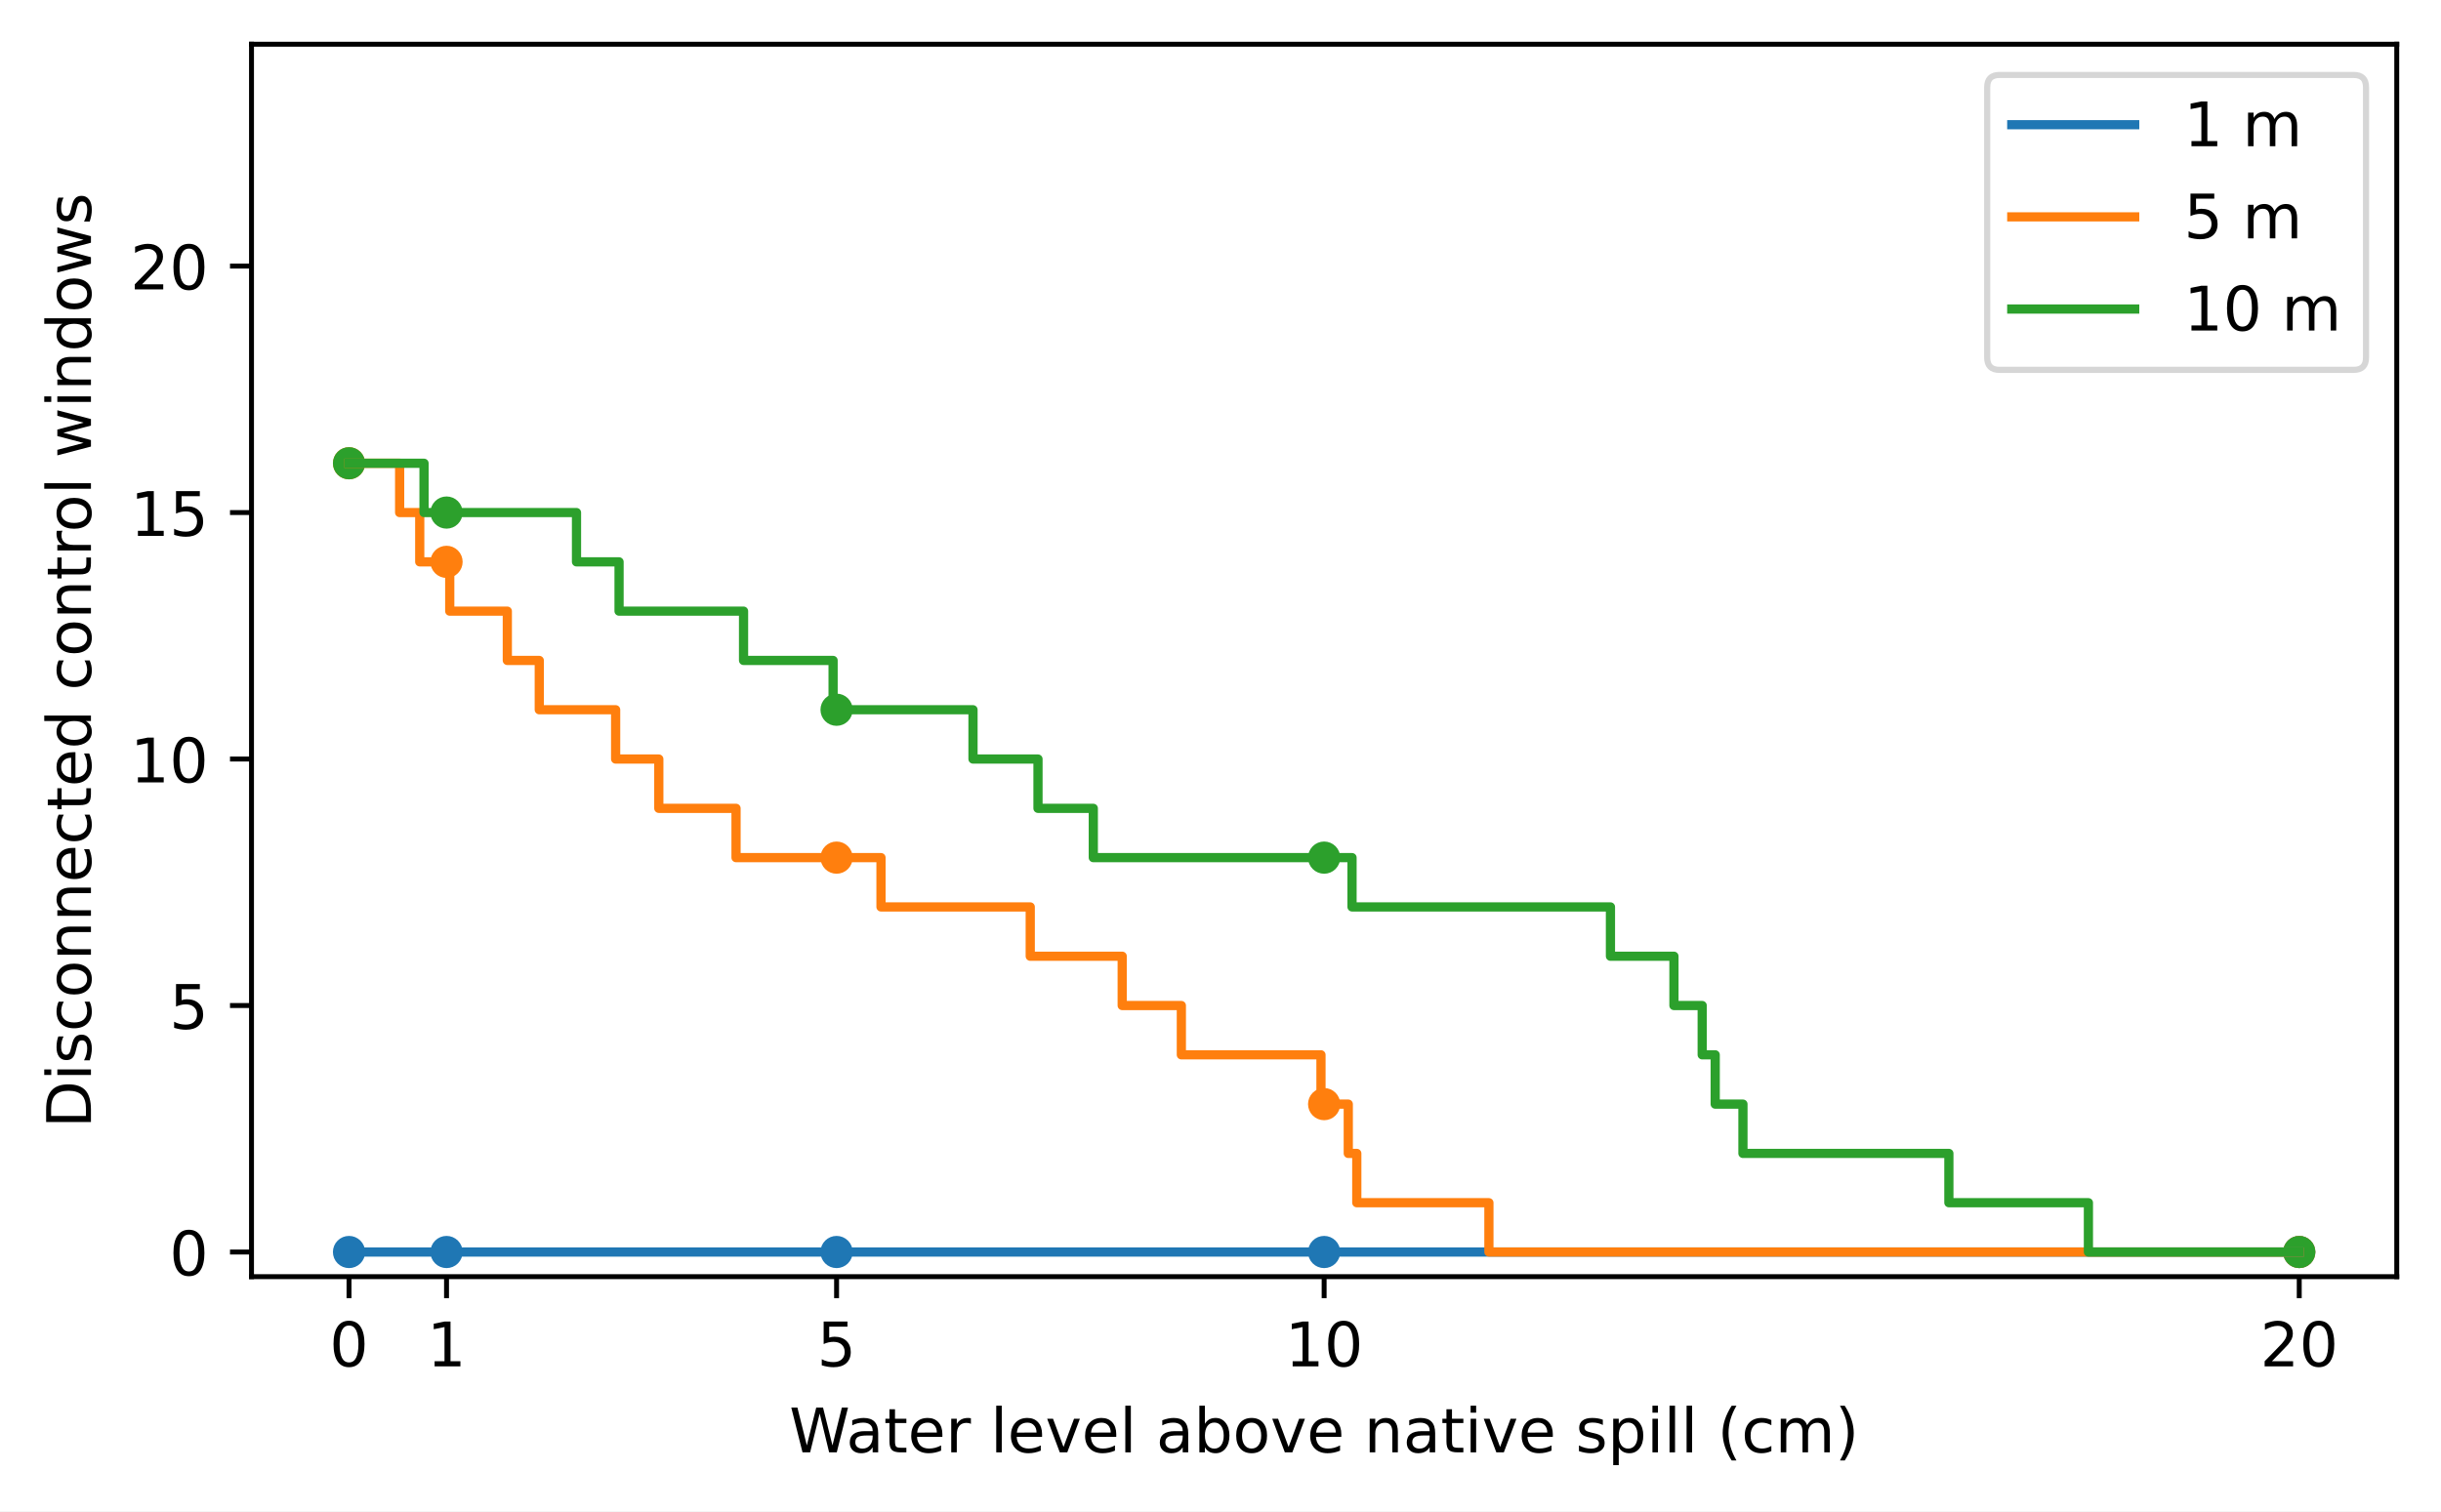
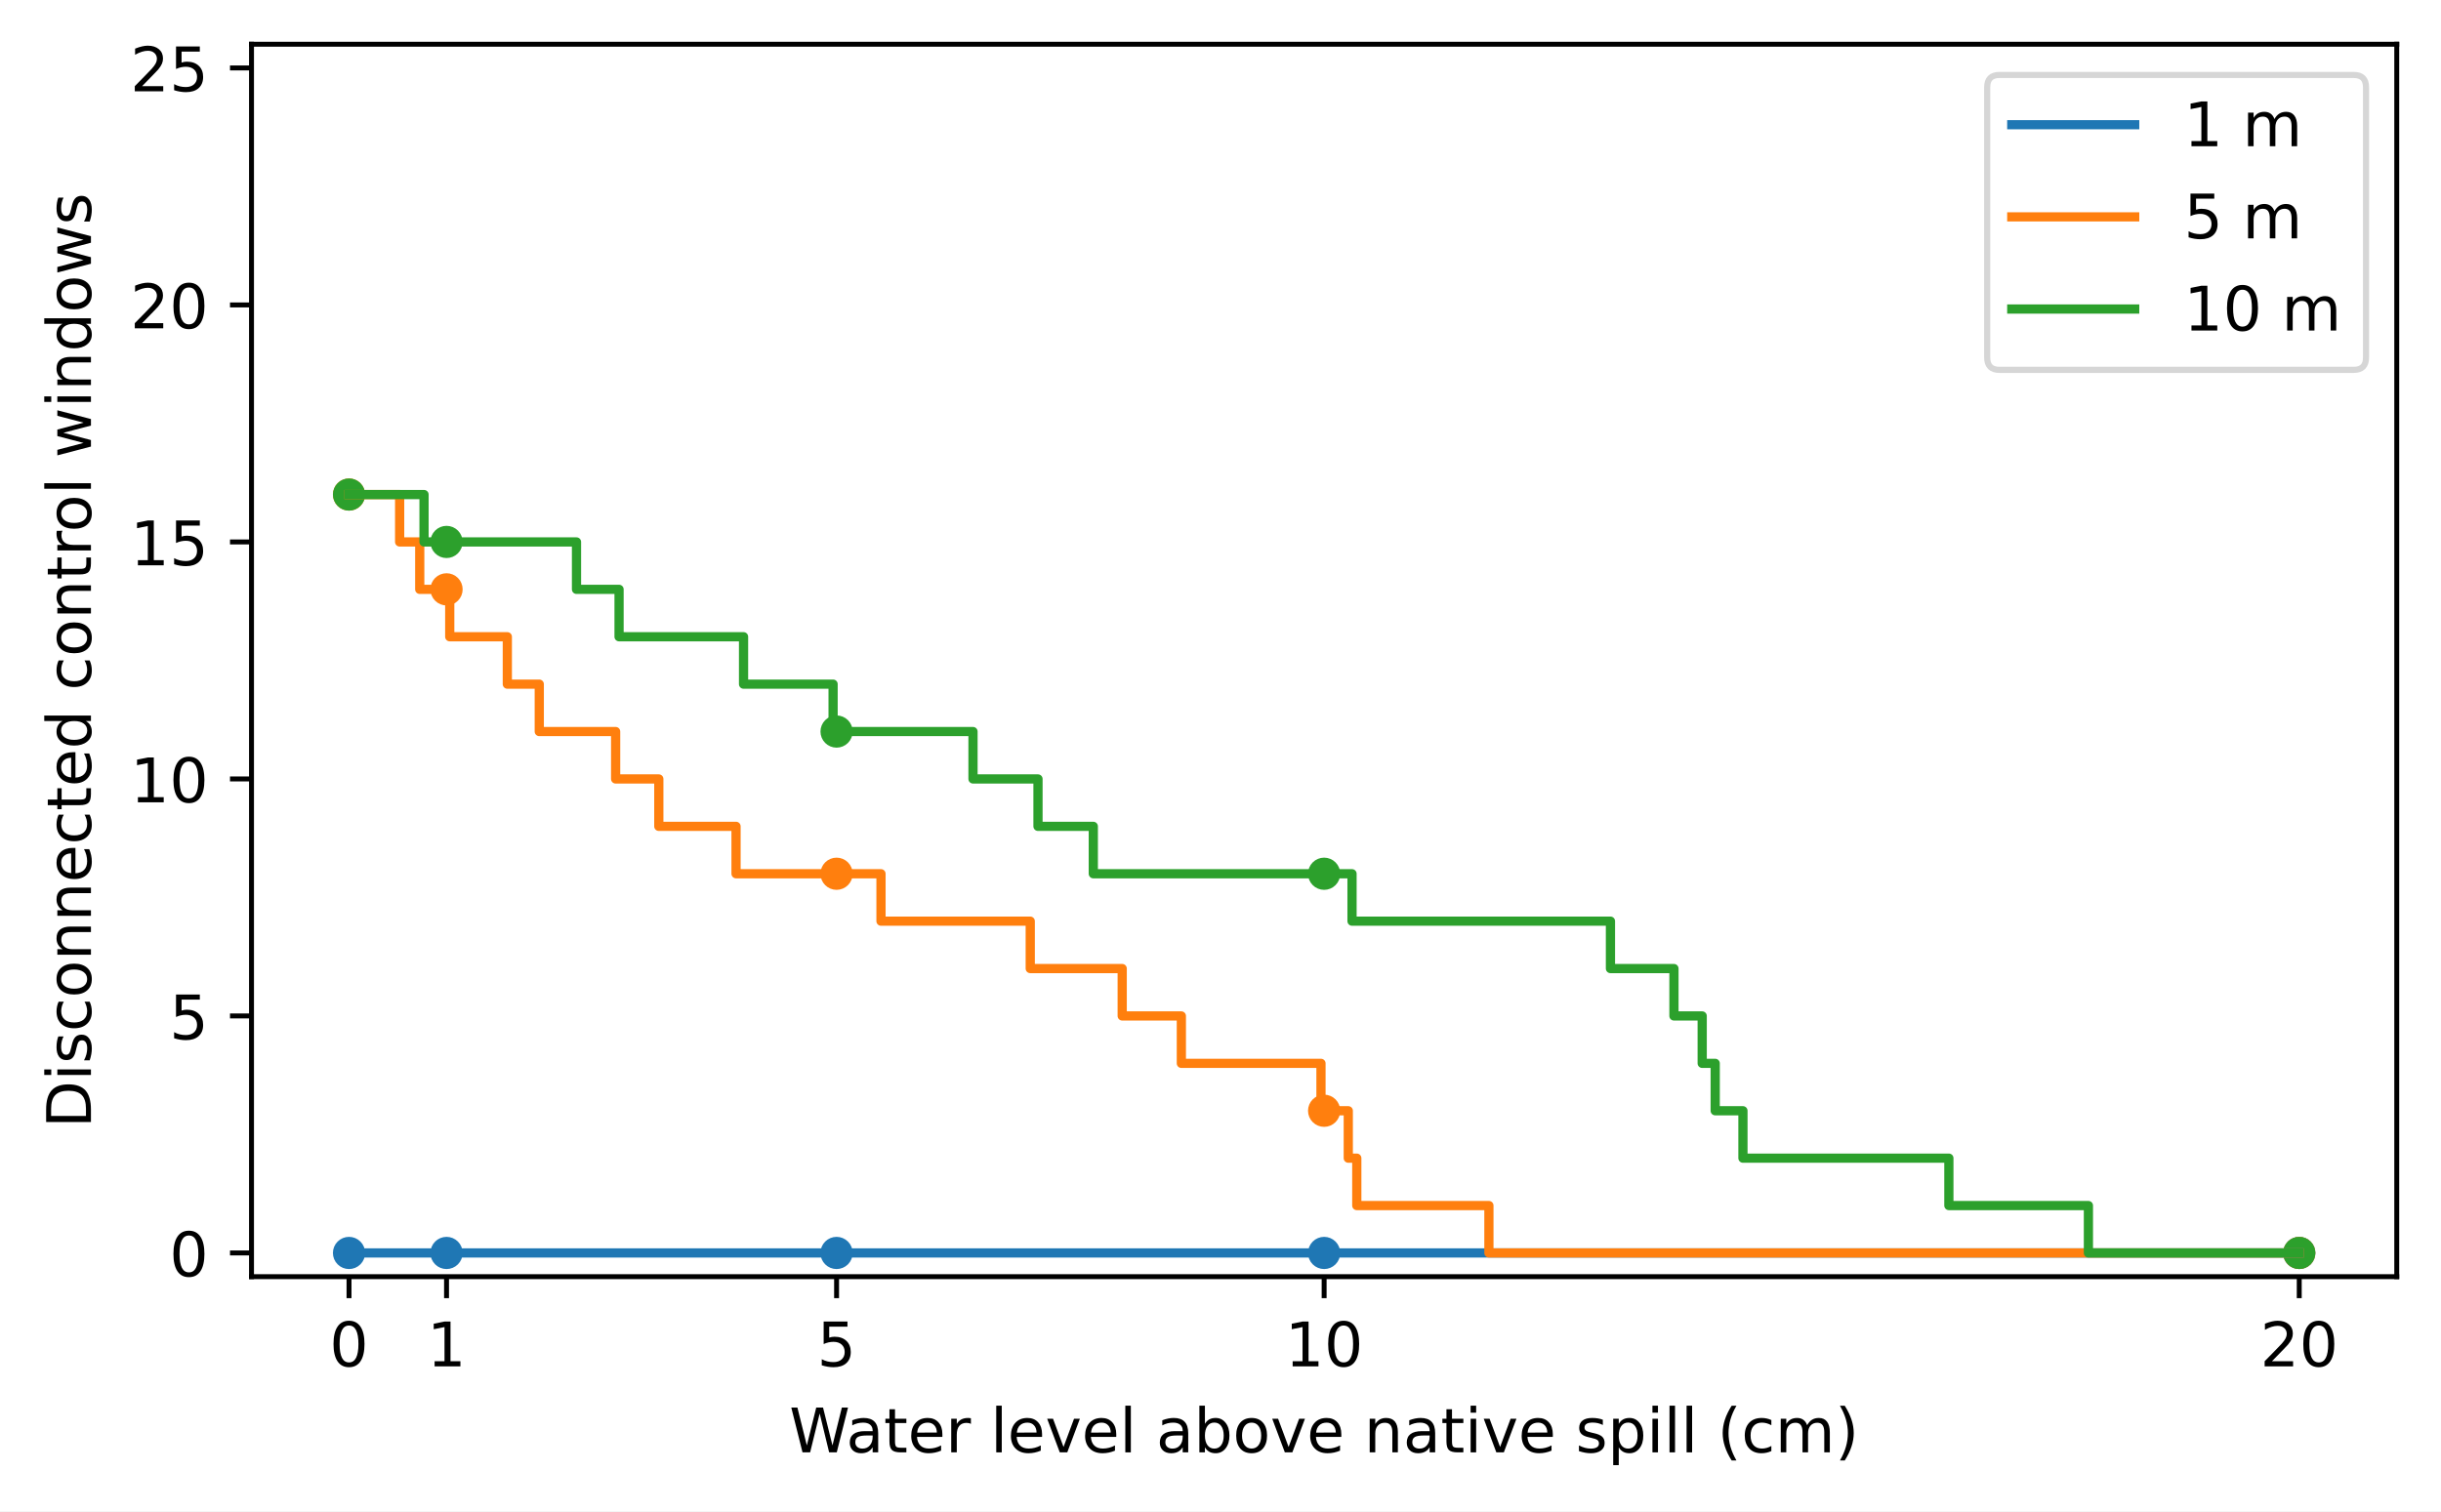
<svg xmlns="http://www.w3.org/2000/svg" xmlns:xlink="http://www.w3.org/1999/xlink" width="397.2pt" height="246pt" viewBox="0 0 397.2 246" version="1.1">
  <defs>
    <style type="text/css">*{stroke-linejoin: round; stroke-linecap: butt}</style>
  </defs>
  <g id="figure_1">
    <g id="patch_1">
      <path d="M 0 246 L 397.2 246 L 397.2 -0 L 0 -0 z " style="fill: #ffffff" />
    </g>
    <g id="axes_1">
      <g id="patch_2">
        <path d="M 40.926 207.799 L 390 207.799 L 390 7.2 L 40.926 7.2 z " style="fill: #ffffff" />
      </g>
      <g id="PathCollection_1">
        <defs>
          <path id="mdd70efaf27" d="M 0 2.121 C 0.563 2.121 1.102 1.898 1.5 1.5 C 1.898 1.102 2.121 0.563 2.121 0 C 2.121 -0.563 1.898 -1.102 1.5 -1.5 C 1.102 -1.898 0.563 -2.121 0 -2.121 C -0.563 -2.121 -1.102 -1.898 -1.5 -1.5 C -1.898 -1.102 -2.121 -0.563 -2.121 0 C -2.121 0.563 -1.898 1.102 -1.5 1.5 C -1.102 1.898 -0.563 2.121 0 2.121 z " style="stroke: #1f77b4" />
        </defs>
        <g clip-path="url(#p0bc6c8d663)">
-           <use xlink:href="#mdd70efaf27" x="56.793" y="203.787" style="fill: #1f77b4; stroke: #1f77b4" />
-           <use xlink:href="#mdd70efaf27" x="72.66" y="203.787" style="fill: #1f77b4; stroke: #1f77b4" />
-           <use xlink:href="#mdd70efaf27" x="136.128" y="203.787" style="fill: #1f77b4; stroke: #1f77b4" />
-           <use xlink:href="#mdd70efaf27" x="215.463" y="203.787" style="fill: #1f77b4; stroke: #1f77b4" />
-           <use xlink:href="#mdd70efaf27" x="374.133" y="203.787" style="fill: #1f77b4; stroke: #1f77b4" />
+           <use xlink:href="#mdd70efaf27" x="56.793" y="203.941" style="fill: #1f77b4; stroke: #1f77b4" />
+           <use xlink:href="#mdd70efaf27" x="72.66" y="203.941" style="fill: #1f77b4; stroke: #1f77b4" />
+           <use xlink:href="#mdd70efaf27" x="136.128" y="203.941" style="fill: #1f77b4; stroke: #1f77b4" />
+           <use xlink:href="#mdd70efaf27" x="215.463" y="203.941" style="fill: #1f77b4; stroke: #1f77b4" />
+           <use xlink:href="#mdd70efaf27" x="374.133" y="203.941" style="fill: #1f77b4; stroke: #1f77b4" />
        </g>
      </g>
      <g id="PathCollection_2">
        <defs>
          <path id="m57344b3917" d="M 0 2.121 C 0.563 2.121 1.102 1.898 1.5 1.5 C 1.898 1.102 2.121 0.563 2.121 0 C 2.121 -0.563 1.898 -1.102 1.5 -1.5 C 1.102 -1.898 0.563 -2.121 0 -2.121 C -0.563 -2.121 -1.102 -1.898 -1.5 -1.5 C -1.898 -1.102 -2.121 -0.563 -2.121 0 C -2.121 0.563 -1.898 1.102 -1.5 1.5 C -1.102 1.898 -0.563 2.121 0 2.121 z " style="stroke: #ff7f0e" />
        </defs>
        <g clip-path="url(#p0bc6c8d663)">
-           <use xlink:href="#m57344b3917" x="56.793" y="75.404" style="fill: #ff7f0e; stroke: #ff7f0e" />
-           <use xlink:href="#m57344b3917" x="72.66" y="91.451" style="fill: #ff7f0e; stroke: #ff7f0e" />
-           <use xlink:href="#m57344b3917" x="136.128" y="139.595" style="fill: #ff7f0e; stroke: #ff7f0e" />
-           <use xlink:href="#m57344b3917" x="215.463" y="179.715" style="fill: #ff7f0e; stroke: #ff7f0e" />
-           <use xlink:href="#m57344b3917" x="374.133" y="203.787" style="fill: #ff7f0e; stroke: #ff7f0e" />
+           <use xlink:href="#m57344b3917" x="56.793" y="80.496" style="fill: #ff7f0e; stroke: #ff7f0e" />
+           <use xlink:href="#m57344b3917" x="72.66" y="95.926" style="fill: #ff7f0e; stroke: #ff7f0e" />
+           <use xlink:href="#m57344b3917" x="136.128" y="142.218" style="fill: #ff7f0e; stroke: #ff7f0e" />
+           <use xlink:href="#m57344b3917" x="215.463" y="180.795" style="fill: #ff7f0e; stroke: #ff7f0e" />
+           <use xlink:href="#m57344b3917" x="374.133" y="203.941" style="fill: #ff7f0e; stroke: #ff7f0e" />
        </g>
      </g>
      <g id="PathCollection_3">
        <defs>
          <path id="mb2ebdf1edf" d="M 0 2.121 C 0.563 2.121 1.102 1.898 1.5 1.5 C 1.898 1.102 2.121 0.563 2.121 0 C 2.121 -0.563 1.898 -1.102 1.5 -1.5 C 1.102 -1.898 0.563 -2.121 0 -2.121 C -0.563 -2.121 -1.102 -1.898 -1.5 -1.5 C -1.898 -1.102 -2.121 -0.563 -2.121 0 C -2.121 0.563 -1.898 1.102 -1.5 1.5 C -1.102 1.898 -0.563 2.121 0 2.121 z " style="stroke: #2ca02c" />
        </defs>
        <g clip-path="url(#p0bc6c8d663)">
-           <use xlink:href="#mb2ebdf1edf" x="56.793" y="75.404" style="fill: #2ca02c; stroke: #2ca02c" />
-           <use xlink:href="#mb2ebdf1edf" x="72.66" y="83.428" style="fill: #2ca02c; stroke: #2ca02c" />
-           <use xlink:href="#mb2ebdf1edf" x="136.128" y="115.523" style="fill: #2ca02c; stroke: #2ca02c" />
-           <use xlink:href="#mb2ebdf1edf" x="215.463" y="139.595" style="fill: #2ca02c; stroke: #2ca02c" />
-           <use xlink:href="#mb2ebdf1edf" x="374.133" y="203.787" style="fill: #2ca02c; stroke: #2ca02c" />
+           <use xlink:href="#mb2ebdf1edf" x="56.793" y="80.496" style="fill: #2ca02c; stroke: #2ca02c" />
+           <use xlink:href="#mb2ebdf1edf" x="72.66" y="88.211" style="fill: #2ca02c; stroke: #2ca02c" />
+           <use xlink:href="#mb2ebdf1edf" x="136.128" y="119.072" style="fill: #2ca02c; stroke: #2ca02c" />
+           <use xlink:href="#mb2ebdf1edf" x="215.463" y="142.218" style="fill: #2ca02c; stroke: #2ca02c" />
+           <use xlink:href="#mb2ebdf1edf" x="374.133" y="203.941" style="fill: #2ca02c; stroke: #2ca02c" />
        </g>
      </g>
      <g id="matplotlib.axis_1">
        <g id="xtick_1">
          <g id="line2d_1">
            <defs>
              <path id="maac7395d80" d="M 0 0 L 0 3.5 " style="stroke: #000000; stroke-width: 0.8" />
            </defs>
            <g>
              <use xlink:href="#maac7395d80" x="56.793" y="207.799" style="stroke: #000000; stroke-width: 0.8" />
            </g>
          </g>
          <g id="text_1">
            <g transform="translate(53.61152 222.3964) scale(0.1 -0.1)">
              <defs>
                <path id="DejaVuSans-13" d="M 2034 4250 Q 1547 4250 1301 3770 Q 1056 3291 1056 2328 Q 1056 1369 1301 889 Q 1547 409 2034 409 Q 2525 409 2770 889 Q 3016 1369 3016 2328 Q 3016 3291 2770 3770 Q 2525 4250 2034 4250 z M 2034 4750 Q 2819 4750 3233 4129 Q 3647 3509 3647 2328 Q 3647 1150 3233 529 Q 2819 -91 2034 -91 Q 1250 -91 836 529 Q 422 1150 422 2328 Q 422 3509 836 4129 Q 1250 4750 2034 4750 z " transform="scale(0.015625)" />
              </defs>
              <use xlink:href="#DejaVuSans-13" />
            </g>
          </g>
        </g>
        <g id="xtick_2">
          <g id="line2d_2">
            <g>
              <use xlink:href="#maac7395d80" x="72.66" y="207.799" style="stroke: #000000; stroke-width: 0.8" />
            </g>
          </g>
          <g id="text_2">
            <g transform="translate(69.47851 222.3964) scale(0.1 -0.1)">
              <defs>
                <path id="DejaVuSans-14" d="M 794 531 L 1825 531 L 1825 4091 L 703 3866 L 703 4441 L 1819 4666 L 2450 4666 L 2450 531 L 3481 531 L 3481 0 L 794 0 L 794 531 z " transform="scale(0.015625)" />
              </defs>
              <use xlink:href="#DejaVuSans-14" />
            </g>
          </g>
        </g>
        <g id="xtick_3">
          <g id="line2d_3">
            <g>
              <use xlink:href="#maac7395d80" x="136.128" y="207.799" style="stroke: #000000; stroke-width: 0.8" />
            </g>
          </g>
          <g id="text_3">
            <g transform="translate(132.9465 222.3964) scale(0.1 -0.1)">
              <defs>
                <path id="DejaVuSans-18" d="M 691 4666 L 3169 4666 L 3169 4134 L 1269 4134 L 1269 2991 Q 1406 3038 1543 3061 Q 1681 3084 1819 3084 Q 2600 3084 3056 2656 Q 3513 2228 3513 1497 Q 3513 744 3044 326 Q 2575 -91 1722 -91 Q 1428 -91 1123 -41 Q 819 9 494 109 L 494 744 Q 775 591 1075 516 Q 1375 441 1709 441 Q 2250 441 2565 725 Q 2881 1009 2881 1497 Q 2881 1984 2565 2268 Q 2250 2553 1709 2553 Q 1456 2553 1204 2497 Q 953 2441 691 2322 L 691 4666 z " transform="scale(0.015625)" />
              </defs>
              <use xlink:href="#DejaVuSans-18" />
            </g>
          </g>
        </g>
        <g id="xtick_4">
          <g id="line2d_4">
            <g>
              <use xlink:href="#maac7395d80" x="215.463" y="207.799" style="stroke: #000000; stroke-width: 0.8" />
            </g>
          </g>
          <g id="text_4">
            <g transform="translate(209.1002 222.3964) scale(0.1 -0.1)">
              <use xlink:href="#DejaVuSans-14" />
              <use xlink:href="#DejaVuSans-13" transform="translate(63.625 0)" />
            </g>
          </g>
        </g>
        <g id="xtick_5">
          <g id="line2d_5">
            <g>
              <use xlink:href="#maac7395d80" x="374.133" y="207.799" style="stroke: #000000; stroke-width: 0.8" />
            </g>
          </g>
          <g id="text_5">
            <g transform="translate(367.77 222.3964) scale(0.1 -0.1)">
              <defs>
                <path id="DejaVuSans-15" d="M 1228 531 L 3431 531 L 3431 0 L 469 0 L 469 531 Q 828 903 1448 1529 Q 2069 2156 2228 2338 Q 2531 2678 2651 2914 Q 2772 3150 2772 3378 Q 2772 3750 2511 3984 Q 2250 4219 1831 4219 Q 1534 4219 1204 4116 Q 875 4013 500 3803 L 500 4441 Q 881 4594 1212 4672 Q 1544 4750 1819 4750 Q 2544 4750 2975 4387 Q 3406 4025 3406 3419 Q 3406 3131 3298 2873 Q 3191 2616 2906 2266 Q 2828 2175 2409 1742 Q 1991 1309 1228 531 z " transform="scale(0.015625)" />
              </defs>
              <use xlink:href="#DejaVuSans-15" />
              <use xlink:href="#DejaVuSans-13" transform="translate(63.625 0)" />
            </g>
          </g>
        </g>
        <g id="text_6">
          <g transform="translate(128.4275 236.3972) scale(0.1 -0.1)">
            <defs>
              <path id="DejaVuSans-3a" d="M 213 4666 L 850 4666 L 1831 722 L 2809 4666 L 3519 4666 L 4500 722 L 5478 4666 L 6119 4666 L 4947 0 L 4153 0 L 3169 4050 L 2175 0 L 1381 0 L 213 4666 z " transform="scale(0.015625)" />
              <path id="DejaVuSans-44" d="M 2194 1759 Q 1497 1759 1228 1600 Q 959 1441 959 1056 Q 959 750 1161 570 Q 1363 391 1709 391 Q 2188 391 2477 730 Q 2766 1069 2766 1631 L 2766 1759 L 2194 1759 z M 3341 1997 L 3341 0 L 2766 0 L 2766 531 Q 2569 213 2275 61 Q 1981 -91 1556 -91 Q 1019 -91 701 211 Q 384 513 384 1019 Q 384 1609 779 1909 Q 1175 2209 1959 2209 L 2766 2209 L 2766 2266 Q 2766 2663 2505 2880 Q 2244 3097 1772 3097 Q 1472 3097 1187 3025 Q 903 2953 641 2809 L 641 3341 Q 956 3463 1253 3523 Q 1550 3584 1831 3584 Q 2591 3584 2966 3190 Q 3341 2797 3341 1997 z " transform="scale(0.015625)" />
              <path id="DejaVuSans-57" d="M 1172 4494 L 1172 3500 L 2356 3500 L 2356 3053 L 1172 3053 L 1172 1153 Q 1172 725 1289 603 Q 1406 481 1766 481 L 2356 481 L 2356 0 L 1766 0 Q 1100 0 847 248 Q 594 497 594 1153 L 594 3053 L 172 3053 L 172 3500 L 594 3500 L 594 4494 L 1172 4494 z " transform="scale(0.015625)" />
              <path id="DejaVuSans-48" d="M 3597 1894 L 3597 1613 L 953 1613 Q 991 1019 1311 708 Q 1631 397 2203 397 Q 2534 397 2845 478 Q 3156 559 3463 722 L 3463 178 Q 3153 47 2828 -22 Q 2503 -91 2169 -91 Q 1331 -91 842 396 Q 353 884 353 1716 Q 353 2575 817 3079 Q 1281 3584 2069 3584 Q 2775 3584 3186 3129 Q 3597 2675 3597 1894 z M 3022 2063 Q 3016 2534 2758 2815 Q 2500 3097 2075 3097 Q 1594 3097 1305 2825 Q 1016 2553 972 2059 L 3022 2063 z " transform="scale(0.015625)" />
              <path id="DejaVuSans-55" d="M 2631 2963 Q 2534 3019 2420 3045 Q 2306 3072 2169 3072 Q 1681 3072 1420 2755 Q 1159 2438 1159 1844 L 1159 0 L 581 0 L 581 3500 L 1159 3500 L 1159 2956 Q 1341 3275 1631 3429 Q 1922 3584 2338 3584 Q 2397 3584 2469 3576 Q 2541 3569 2628 3553 L 2631 2963 z " transform="scale(0.015625)" />
              <path id="DejaVuSans-3" transform="scale(0.015625)" />
              <path id="DejaVuSans-4f" d="M 603 4863 L 1178 4863 L 1178 0 L 603 0 L 603 4863 z " transform="scale(0.015625)" />
              <path id="DejaVuSans-59" d="M 191 3500 L 800 3500 L 1894 563 L 2988 3500 L 3597 3500 L 2284 0 L 1503 0 L 191 3500 z " transform="scale(0.015625)" />
              <path id="DejaVuSans-45" d="M 3116 1747 Q 3116 2381 2855 2742 Q 2594 3103 2138 3103 Q 1681 3103 1420 2742 Q 1159 2381 1159 1747 Q 1159 1113 1420 752 Q 1681 391 2138 391 Q 2594 391 2855 752 Q 3116 1113 3116 1747 z M 1159 2969 Q 1341 3281 1617 3432 Q 1894 3584 2278 3584 Q 2916 3584 3314 3078 Q 3713 2572 3713 1747 Q 3713 922 3314 415 Q 2916 -91 2278 -91 Q 1894 -91 1617 61 Q 1341 213 1159 525 L 1159 0 L 581 0 L 581 4863 L 1159 4863 L 1159 2969 z " transform="scale(0.015625)" />
              <path id="DejaVuSans-52" d="M 1959 3097 Q 1497 3097 1228 2736 Q 959 2375 959 1747 Q 959 1119 1226 758 Q 1494 397 1959 397 Q 2419 397 2687 759 Q 2956 1122 2956 1747 Q 2956 2369 2687 2733 Q 2419 3097 1959 3097 z M 1959 3584 Q 2709 3584 3137 3096 Q 3566 2609 3566 1747 Q 3566 888 3137 398 Q 2709 -91 1959 -91 Q 1206 -91 779 398 Q 353 888 353 1747 Q 353 2609 779 3096 Q 1206 3584 1959 3584 z " transform="scale(0.015625)" />
              <path id="DejaVuSans-51" d="M 3513 2113 L 3513 0 L 2938 0 L 2938 2094 Q 2938 2591 2744 2837 Q 2550 3084 2163 3084 Q 1697 3084 1428 2787 Q 1159 2491 1159 1978 L 1159 0 L 581 0 L 581 3500 L 1159 3500 L 1159 2956 Q 1366 3272 1645 3428 Q 1925 3584 2291 3584 Q 2894 3584 3203 3211 Q 3513 2838 3513 2113 z " transform="scale(0.015625)" />
              <path id="DejaVuSans-4c" d="M 603 3500 L 1178 3500 L 1178 0 L 603 0 L 603 3500 z M 603 4863 L 1178 4863 L 1178 4134 L 603 4134 L 603 4863 z " transform="scale(0.015625)" />
              <path id="DejaVuSans-56" d="M 2834 3397 L 2834 2853 Q 2591 2978 2328 3040 Q 2066 3103 1784 3103 Q 1356 3103 1142 2972 Q 928 2841 928 2578 Q 928 2378 1081 2264 Q 1234 2150 1697 2047 L 1894 2003 Q 2506 1872 2764 1633 Q 3022 1394 3022 966 Q 3022 478 2636 193 Q 2250 -91 1575 -91 Q 1294 -91 989 -36 Q 684 19 347 128 L 347 722 Q 666 556 975 473 Q 1284 391 1588 391 Q 1994 391 2212 530 Q 2431 669 2431 922 Q 2431 1156 2273 1281 Q 2116 1406 1581 1522 L 1381 1569 Q 847 1681 609 1914 Q 372 2147 372 2553 Q 372 3047 722 3315 Q 1072 3584 1716 3584 Q 2034 3584 2315 3537 Q 2597 3491 2834 3397 z " transform="scale(0.015625)" />
              <path id="DejaVuSans-53" d="M 1159 525 L 1159 -1331 L 581 -1331 L 581 3500 L 1159 3500 L 1159 2969 Q 1341 3281 1617 3432 Q 1894 3584 2278 3584 Q 2916 3584 3314 3078 Q 3713 2572 3713 1747 Q 3713 922 3314 415 Q 2916 -91 2278 -91 Q 1894 -91 1617 61 Q 1341 213 1159 525 z M 3116 1747 Q 3116 2381 2855 2742 Q 2594 3103 2138 3103 Q 1681 3103 1420 2742 Q 1159 2381 1159 1747 Q 1159 1113 1420 752 Q 1681 391 2138 391 Q 2594 391 2855 752 Q 3116 1113 3116 1747 z " transform="scale(0.015625)" />
              <path id="DejaVuSans-b" d="M 1984 4856 Q 1566 4138 1362 3434 Q 1159 2731 1159 2009 Q 1159 1288 1364 580 Q 1569 -128 1984 -844 L 1484 -844 Q 1016 -109 783 600 Q 550 1309 550 2009 Q 550 2706 781 3412 Q 1013 4119 1484 4856 L 1984 4856 z " transform="scale(0.015625)" />
              <path id="DejaVuSans-46" d="M 3122 3366 L 3122 2828 Q 2878 2963 2633 3030 Q 2388 3097 2138 3097 Q 1578 3097 1268 2742 Q 959 2388 959 1747 Q 959 1106 1268 751 Q 1578 397 2138 397 Q 2388 397 2633 464 Q 2878 531 3122 666 L 3122 134 Q 2881 22 2623 -34 Q 2366 -91 2075 -91 Q 1284 -91 818 406 Q 353 903 353 1747 Q 353 2603 823 3093 Q 1294 3584 2113 3584 Q 2378 3584 2631 3529 Q 2884 3475 3122 3366 z " transform="scale(0.015625)" />
              <path id="DejaVuSans-50" d="M 3328 2828 Q 3544 3216 3844 3400 Q 4144 3584 4550 3584 Q 5097 3584 5394 3201 Q 5691 2819 5691 2113 L 5691 0 L 5113 0 L 5113 2094 Q 5113 2597 4934 2840 Q 4756 3084 4391 3084 Q 3944 3084 3684 2787 Q 3425 2491 3425 1978 L 3425 0 L 2847 0 L 2847 2094 Q 2847 2600 2669 2842 Q 2491 3084 2119 3084 Q 1678 3084 1418 2786 Q 1159 2488 1159 1978 L 1159 0 L 581 0 L 581 3500 L 1159 3500 L 1159 2956 Q 1356 3278 1631 3431 Q 1906 3584 2284 3584 Q 2666 3584 2933 3390 Q 3200 3197 3328 2828 z " transform="scale(0.015625)" />
              <path id="DejaVuSans-c" d="M 513 4856 L 1013 4856 Q 1481 4119 1714 3412 Q 1947 2706 1947 2009 Q 1947 1309 1714 600 Q 1481 -109 1013 -844 L 513 -844 Q 928 -128 1133 580 Q 1338 1288 1338 2009 Q 1338 2731 1133 3434 Q 928 4138 513 4856 z " transform="scale(0.015625)" />
            </defs>
            <use xlink:href="#DejaVuSans-3a" />
            <use xlink:href="#DejaVuSans-44" transform="translate(92.48438 0)" />
            <use xlink:href="#DejaVuSans-57" transform="translate(153.7656 0)" />
            <use xlink:href="#DejaVuSans-48" transform="translate(192.9688 0)" />
            <use xlink:href="#DejaVuSans-55" transform="translate(254.5 0)" />
            <use xlink:href="#DejaVuSans-3" transform="translate(295.6094 0)" />
            <use xlink:href="#DejaVuSans-4f" transform="translate(327.3906 0)" />
            <use xlink:href="#DejaVuSans-48" transform="translate(355.1719 0)" />
            <use xlink:href="#DejaVuSans-59" transform="translate(416.7031 0)" />
            <use xlink:href="#DejaVuSans-48" transform="translate(475.8906 0)" />
            <use xlink:href="#DejaVuSans-4f" transform="translate(537.4219 0)" />
            <use xlink:href="#DejaVuSans-3" transform="translate(565.2031 0)" />
            <use xlink:href="#DejaVuSans-44" transform="translate(596.9844 0)" />
            <use xlink:href="#DejaVuSans-45" transform="translate(658.2656 0)" />
            <use xlink:href="#DejaVuSans-52" transform="translate(721.75 0)" />
            <use xlink:href="#DejaVuSans-59" transform="translate(782.9375 0)" />
            <use xlink:href="#DejaVuSans-48" transform="translate(842.125 0)" />
            <use xlink:href="#DejaVuSans-3" transform="translate(903.6562 0)" />
            <use xlink:href="#DejaVuSans-51" transform="translate(935.4375 0)" />
            <use xlink:href="#DejaVuSans-44" transform="translate(998.8125 0)" />
            <use xlink:href="#DejaVuSans-57" transform="translate(1060.094 0)" />
            <use xlink:href="#DejaVuSans-4c" transform="translate(1099.297 0)" />
            <use xlink:href="#DejaVuSans-59" transform="translate(1127.078 0)" />
            <use xlink:href="#DejaVuSans-48" transform="translate(1186.266 0)" />
            <use xlink:href="#DejaVuSans-3" transform="translate(1247.797 0)" />
            <use xlink:href="#DejaVuSans-56" transform="translate(1279.578 0)" />
            <use xlink:href="#DejaVuSans-53" transform="translate(1331.672 0)" />
            <use xlink:href="#DejaVuSans-4c" transform="translate(1395.156 0)" />
            <use xlink:href="#DejaVuSans-4f" transform="translate(1422.938 0)" />
            <use xlink:href="#DejaVuSans-4f" transform="translate(1450.719 0)" />
            <use xlink:href="#DejaVuSans-3" transform="translate(1478.5 0)" />
            <use xlink:href="#DejaVuSans-b" transform="translate(1510.281 0)" />
            <use xlink:href="#DejaVuSans-46" transform="translate(1549.297 0)" />
            <use xlink:href="#DejaVuSans-50" transform="translate(1604.281 0)" />
            <use xlink:href="#DejaVuSans-c" transform="translate(1701.688 0)" />
          </g>
        </g>
      </g>
      <g id="matplotlib.axis_2">
        <g id="ytick_1">
          <g id="line2d_6">
            <defs>
              <path id="mc5f7f834cf" d="M 0 0 L -3.5 0 " style="stroke: #000000; stroke-width: 0.8" />
            </defs>
            <g>
-               <use xlink:href="#mc5f7f834cf" x="40.926" y="203.787" style="stroke: #000000; stroke-width: 0.8" />
+               <use xlink:href="#mc5f7f834cf" x="40.926" y="203.941" style="stroke: #000000; stroke-width: 0.8" />
            </g>
          </g>
          <g id="text_7">
-             <g transform="translate(27.56328 207.5856) scale(0.1 -0.1)">
+             <g transform="translate(27.56328 207.7399) scale(0.1 -0.1)">
              <use xlink:href="#DejaVuSans-13" />
            </g>
          </g>
        </g>
        <g id="ytick_2">
          <g id="line2d_7">
            <g>
-               <use xlink:href="#mc5f7f834cf" x="40.926" y="163.667" style="stroke: #000000; stroke-width: 0.8" />
+               <use xlink:href="#mc5f7f834cf" x="40.926" y="165.364" style="stroke: #000000; stroke-width: 0.8" />
            </g>
          </g>
          <g id="text_8">
-             <g transform="translate(27.56328 167.4658) scale(0.1 -0.1)">
+             <g transform="translate(27.56328 169.1632) scale(0.1 -0.1)">
              <use xlink:href="#DejaVuSans-18" />
            </g>
          </g>
        </g>
        <g id="ytick_3">
          <g id="line2d_8">
            <g>
-               <use xlink:href="#mc5f7f834cf" x="40.926" y="123.547" style="stroke: #000000; stroke-width: 0.8" />
+               <use xlink:href="#mc5f7f834cf" x="40.926" y="126.788" style="stroke: #000000; stroke-width: 0.8" />
            </g>
          </g>
          <g id="text_9">
-             <g transform="translate(21.20078 127.3461) scale(0.1 -0.1)">
+             <g transform="translate(21.20078 130.5865) scale(0.1 -0.1)">
              <use xlink:href="#DejaVuSans-14" />
              <use xlink:href="#DejaVuSans-13" transform="translate(63.625 0)" />
            </g>
          </g>
        </g>
        <g id="ytick_4">
          <g id="line2d_9">
            <g>
-               <use xlink:href="#mc5f7f834cf" x="40.926" y="83.428" style="stroke: #000000; stroke-width: 0.8" />
+               <use xlink:href="#mc5f7f834cf" x="40.926" y="88.211" style="stroke: #000000; stroke-width: 0.8" />
            </g>
          </g>
          <g id="text_10">
-             <g transform="translate(21.20078 87.22635) scale(0.1 -0.1)">
+             <g transform="translate(21.20078 92.00986) scale(0.1 -0.1)">
              <use xlink:href="#DejaVuSans-14" />
              <use xlink:href="#DejaVuSans-18" transform="translate(63.625 0)" />
            </g>
          </g>
        </g>
        <g id="ytick_5">
          <g id="line2d_10">
            <g>
-               <use xlink:href="#mc5f7f834cf" x="40.926" y="43.308" style="stroke: #000000; stroke-width: 0.8" />
+               <use xlink:href="#mc5f7f834cf" x="40.926" y="49.634" style="stroke: #000000; stroke-width: 0.8" />
            </g>
          </g>
          <g id="text_11">
-             <g transform="translate(21.20078 47.1066) scale(0.1 -0.1)">
+             <g transform="translate(21.20078 53.43318) scale(0.1 -0.1)">
              <use xlink:href="#DejaVuSans-15" />
              <use xlink:href="#DejaVuSans-13" transform="translate(63.625 0)" />
            </g>
          </g>
        </g>
-         <g id="text_12">
+         <g id="ytick_6">
+           <g id="line2d_11">
+             <g>
+               <use xlink:href="#mc5f7f834cf" x="40.926" y="11.058" style="stroke: #000000; stroke-width: 0.8" />
+             </g>
+           </g>
+           <g id="text_12">
+             <g transform="translate(21.20078 14.8565) scale(0.1 -0.1)">
+               <use xlink:href="#DejaVuSans-15" />
+               <use xlink:href="#DejaVuSans-18" transform="translate(63.625 0)" />
+             </g>
+           </g>
+         </g>
+         <g id="text_13">
          <g transform="translate(14.79844 183.6095) rotate(-90) scale(0.1 -0.1)">
            <defs>
              <path id="DejaVuSans-27" d="M 1259 4147 L 1259 519 L 2022 519 Q 2988 519 3436 956 Q 3884 1394 3884 2338 Q 3884 3275 3436 3711 Q 2988 4147 2022 4147 L 1259 4147 z M 628 4666 L 1925 4666 Q 3281 4666 3915 4102 Q 4550 3538 4550 2338 Q 4550 1131 3912 565 Q 3275 0 1925 0 L 628 0 L 628 4666 z " transform="scale(0.015625)" />
              <path id="DejaVuSans-47" d="M 2906 2969 L 2906 4863 L 3481 4863 L 3481 0 L 2906 0 L 2906 525 Q 2725 213 2448 61 Q 2172 -91 1784 -91 Q 1150 -91 751 415 Q 353 922 353 1747 Q 353 2572 751 3078 Q 1150 3584 1784 3584 Q 2172 3584 2448 3432 Q 2725 3281 2906 2969 z M 947 1747 Q 947 1113 1208 752 Q 1469 391 1925 391 Q 2381 391 2643 752 Q 2906 1113 2906 1747 Q 2906 2381 2643 2742 Q 2381 3103 1925 3103 Q 1469 3103 1208 2742 Q 947 2381 947 1747 z " transform="scale(0.015625)" />
              <path id="DejaVuSans-5a" d="M 269 3500 L 844 3500 L 1563 769 L 2278 3500 L 2956 3500 L 3675 769 L 4391 3500 L 4966 3500 L 4050 0 L 3372 0 L 2619 2869 L 1863 0 L 1184 0 L 269 3500 z " transform="scale(0.015625)" />
            </defs>
            <use xlink:href="#DejaVuSans-27" />
            <use xlink:href="#DejaVuSans-4c" transform="translate(77 0)" />
            <use xlink:href="#DejaVuSans-56" transform="translate(104.7812 0)" />
            <use xlink:href="#DejaVuSans-46" transform="translate(156.875 0)" />
            <use xlink:href="#DejaVuSans-52" transform="translate(211.8594 0)" />
            <use xlink:href="#DejaVuSans-51" transform="translate(273.0469 0)" />
            <use xlink:href="#DejaVuSans-51" transform="translate(336.4219 0)" />
            <use xlink:href="#DejaVuSans-48" transform="translate(399.7969 0)" />
            <use xlink:href="#DejaVuSans-46" transform="translate(461.3281 0)" />
            <use xlink:href="#DejaVuSans-57" transform="translate(516.3125 0)" />
            <use xlink:href="#DejaVuSans-48" transform="translate(555.5156 0)" />
            <use xlink:href="#DejaVuSans-47" transform="translate(617.0469 0)" />
            <use xlink:href="#DejaVuSans-3" transform="translate(680.5312 0)" />
            <use xlink:href="#DejaVuSans-46" transform="translate(712.3125 0)" />
            <use xlink:href="#DejaVuSans-52" transform="translate(767.2969 0)" />
            <use xlink:href="#DejaVuSans-51" transform="translate(828.4844 0)" />
            <use xlink:href="#DejaVuSans-57" transform="translate(891.8594 0)" />
            <use xlink:href="#DejaVuSans-55" transform="translate(931.0625 0)" />
            <use xlink:href="#DejaVuSans-52" transform="translate(969.9688 0)" />
            <use xlink:href="#DejaVuSans-4f" transform="translate(1031.156 0)" />
            <use xlink:href="#DejaVuSans-3" transform="translate(1058.938 0)" />
            <use xlink:href="#DejaVuSans-5a" transform="translate(1090.719 0)" />
            <use xlink:href="#DejaVuSans-4c" transform="translate(1172.5 0)" />
            <use xlink:href="#DejaVuSans-51" transform="translate(1200.281 0)" />
            <use xlink:href="#DejaVuSans-47" transform="translate(1263.656 0)" />
            <use xlink:href="#DejaVuSans-52" transform="translate(1327.141 0)" />
            <use xlink:href="#DejaVuSans-5a" transform="translate(1388.328 0)" />
            <use xlink:href="#DejaVuSans-56" transform="translate(1470.109 0)" />
          </g>
        </g>
      </g>
-       <g id="line2d_11">
-         <path d="M 56.793 203.787 L 72.66 203.787 L 72.66 203.787 L 136.128 203.787 L 136.128 203.787 L 215.463 203.787 L 215.463 203.787 L 374.133 203.787 L 374.133 203.787 " clip-path="url(#p0bc6c8d663)" style="fill: none; stroke: #1f77b4; stroke-width: 1.5; stroke-linecap: square" />
-       </g>
      <g id="line2d_12">
-         <path d="M 56.793 75.404 L 65.03 75.404 L 65.03 83.428 L 68.299 83.428 L 68.299 91.451 L 72.66 91.451 L 72.66 91.451 L 73.182 91.451 L 73.182 99.475 L 82.552 99.475 L 82.552 107.499 L 87.75 107.499 L 87.75 115.523 L 100.177 115.523 L 100.177 123.547 L 107.201 123.547 L 107.201 131.571 L 119.768 131.571 L 119.768 139.595 L 136.128 139.595 L 136.128 139.595 L 143.356 139.595 L 143.356 147.619 L 167.641 147.619 L 167.641 155.643 L 182.605 155.643 L 182.605 163.667 L 192.23 163.667 L 192.23 171.691 L 214.949 171.691 L 214.949 179.715 L 215.463 179.715 L 215.463 179.715 L 219.392 179.715 L 219.392 187.739 L 220.777 187.739 L 220.777 195.763 L 242.275 195.763 L 242.275 203.787 L 374.133 203.787 L 374.133 203.787 " clip-path="url(#p0bc6c8d663)" style="fill: none; stroke: #ff7f0e; stroke-width: 1.5; stroke-linecap: square" />
+         <path d="M 56.793 203.941 L 72.66 203.941 L 72.66 203.941 L 136.128 203.941 L 136.128 203.941 L 215.463 203.941 L 215.463 203.941 L 374.133 203.941 L 374.133 203.941 " clip-path="url(#p0bc6c8d663)" style="fill: none; stroke: #1f77b4; stroke-width: 1.5; stroke-linecap: square" />
      </g>
      <g id="line2d_13">
-         <path d="M 56.793 75.404 L 68.998 75.404 L 68.998 83.428 L 72.66 83.428 L 72.66 83.428 L 93.809 83.428 L 93.809 91.451 L 100.733 91.451 L 100.733 99.475 L 120.991 99.475 L 120.991 107.499 L 135.561 107.499 L 135.561 115.523 L 136.128 115.523 L 136.128 115.523 L 158.327 115.523 L 158.327 123.547 L 168.902 123.547 L 168.902 131.571 L 177.903 131.571 L 177.903 139.595 L 215.463 139.595 L 215.463 139.595 L 220.002 139.595 L 220.002 147.619 L 262.053 147.619 L 262.053 155.643 L 272.385 155.643 L 272.385 163.667 L 276.982 163.667 L 276.982 171.691 L 279.098 171.691 L 279.098 179.715 L 283.612 179.715 L 283.612 187.739 L 317.121 187.739 L 317.121 195.763 L 339.827 195.763 L 339.827 203.787 L 374.133 203.787 L 374.133 203.787 " clip-path="url(#p0bc6c8d663)" style="fill: none; stroke: #2ca02c; stroke-width: 1.5; stroke-linecap: square" />
+         <path d="M 56.793 80.496 L 65.03 80.496 L 65.03 88.211 L 68.299 88.211 L 68.299 95.926 L 72.66 95.926 L 72.66 95.926 L 73.182 95.926 L 73.182 103.642 L 82.552 103.642 L 82.552 111.357 L 87.75 111.357 L 87.75 119.072 L 100.177 119.072 L 100.177 126.788 L 107.201 126.788 L 107.201 134.503 L 119.768 134.503 L 119.768 142.218 L 136.128 142.218 L 136.128 142.218 L 143.356 142.218 L 143.356 149.934 L 167.641 149.934 L 167.641 157.649 L 182.605 157.649 L 182.605 165.364 L 192.23 165.364 L 192.23 173.08 L 214.949 173.08 L 214.949 180.795 L 215.463 180.795 L 215.463 180.795 L 219.392 180.795 L 219.392 188.51 L 220.777 188.51 L 220.777 196.226 L 242.275 196.226 L 242.275 203.941 L 374.133 203.941 L 374.133 203.941 " clip-path="url(#p0bc6c8d663)" style="fill: none; stroke: #ff7f0e; stroke-width: 1.5; stroke-linecap: square" />
+       </g>
+       <g id="line2d_14">
+         <path d="M 56.793 80.496 L 68.998 80.496 L 68.998 88.211 L 72.66 88.211 L 72.66 88.211 L 93.809 88.211 L 93.809 95.926 L 100.733 95.926 L 100.733 103.642 L 120.991 103.642 L 120.991 111.357 L 135.561 111.357 L 135.561 119.072 L 136.128 119.072 L 136.128 119.072 L 158.327 119.072 L 158.327 126.788 L 168.902 126.788 L 168.902 134.503 L 177.903 134.503 L 177.903 142.218 L 215.463 142.218 L 215.463 142.218 L 220.002 142.218 L 220.002 149.934 L 262.053 149.934 L 262.053 157.649 L 272.385 157.649 L 272.385 165.364 L 276.982 165.364 L 276.982 173.08 L 279.098 173.08 L 279.098 180.795 L 283.612 180.795 L 283.612 188.51 L 317.121 188.51 L 317.121 196.226 L 339.827 196.226 L 339.827 203.941 L 374.133 203.941 L 374.133 203.941 " clip-path="url(#p0bc6c8d663)" style="fill: none; stroke: #2ca02c; stroke-width: 1.5; stroke-linecap: square" />
      </g>
      <g id="patch_3">
        <path d="M 40.926 207.799 L 40.926 7.2 " style="fill: none; stroke: #000000; stroke-width: 0.8; stroke-linejoin: miter; stroke-linecap: square" />
      </g>
      <g id="patch_4">
        <path d="M 390 207.799 L 390 7.2 " style="fill: none; stroke: #000000; stroke-width: 0.8; stroke-linejoin: miter; stroke-linecap: square" />
      </g>
      <g id="patch_5">
        <path d="M 40.926 207.799 L 390 207.799 " style="fill: none; stroke: #000000; stroke-width: 0.8; stroke-linejoin: miter; stroke-linecap: square" />
      </g>
      <g id="patch_6">
        <path d="M 40.926 7.2 L 390 7.2 " style="fill: none; stroke: #000000; stroke-width: 0.8; stroke-linejoin: miter; stroke-linecap: square" />
      </g>
      <g id="legend_1">
        <g id="patch_7">
          <path d="M 325.356 60.202 L 383 60.202 Q 385 60.202 385 58.202 L 385 14.2 Q 385 12.2 383 12.2 L 325.356 12.2 Q 323.356 12.2 323.356 14.2 L 323.356 58.202 Q 323.356 60.202 325.356 60.202 z " style="fill: #ffffff; opacity: 0.8; stroke: #cccccc; stroke-linejoin: miter" />
        </g>
-         <g id="line2d_14">
+         <g id="line2d_15">
          <path d="M 327.356 20.298 L 337.356 20.298 L 337.356 20.298 L 347.356 20.298 L 347.356 20.298 " style="fill: none; stroke: #1f77b4; stroke-width: 1.5; stroke-linecap: square" />
        </g>
-         <g id="text_13">
+         <g id="text_14">
          <g transform="translate(355.3558 23.79844) scale(0.1 -0.1)">
            <use xlink:href="#DejaVuSans-14" />
            <use xlink:href="#DejaVuSans-3" transform="translate(63.625 0)" />
            <use xlink:href="#DejaVuSans-50" transform="translate(95.40625 0)" />
          </g>
        </g>
-         <g id="line2d_15">
+         <g id="line2d_16">
          <path d="M 327.356 35.299 L 337.356 35.299 L 337.356 35.299 L 347.356 35.299 L 347.356 35.299 " style="fill: none; stroke: #ff7f0e; stroke-width: 1.5; stroke-linecap: square" />
        </g>
-         <g id="text_14">
+         <g id="text_15">
          <g transform="translate(355.3558 38.79922) scale(0.1 -0.1)">
            <use xlink:href="#DejaVuSans-18" />
            <use xlink:href="#DejaVuSans-3" transform="translate(63.625 0)" />
            <use xlink:href="#DejaVuSans-50" transform="translate(95.40625 0)" />
          </g>
        </g>
-         <g id="line2d_16">
+         <g id="line2d_17">
          <path d="M 327.356 50.3 L 337.356 50.3 L 337.356 50.3 L 347.356 50.3 L 347.356 50.3 " style="fill: none; stroke: #2ca02c; stroke-width: 1.5; stroke-linecap: square" />
        </g>
-         <g id="text_15">
+         <g id="text_16">
          <g transform="translate(355.3558 53.8) scale(0.1 -0.1)">
            <use xlink:href="#DejaVuSans-14" />
            <use xlink:href="#DejaVuSans-13" transform="translate(63.625 0)" />
            <use xlink:href="#DejaVuSans-3" transform="translate(127.25 0)" />
            <use xlink:href="#DejaVuSans-50" transform="translate(159.0312 0)" />
          </g>
        </g>
      </g>
    </g>
  </g>
  <defs>
    <clipPath id="p0bc6c8d663">
      <rect x="40.926" y="7.2" width="349.074" height="200.599" />
    </clipPath>
  </defs>
</svg>
